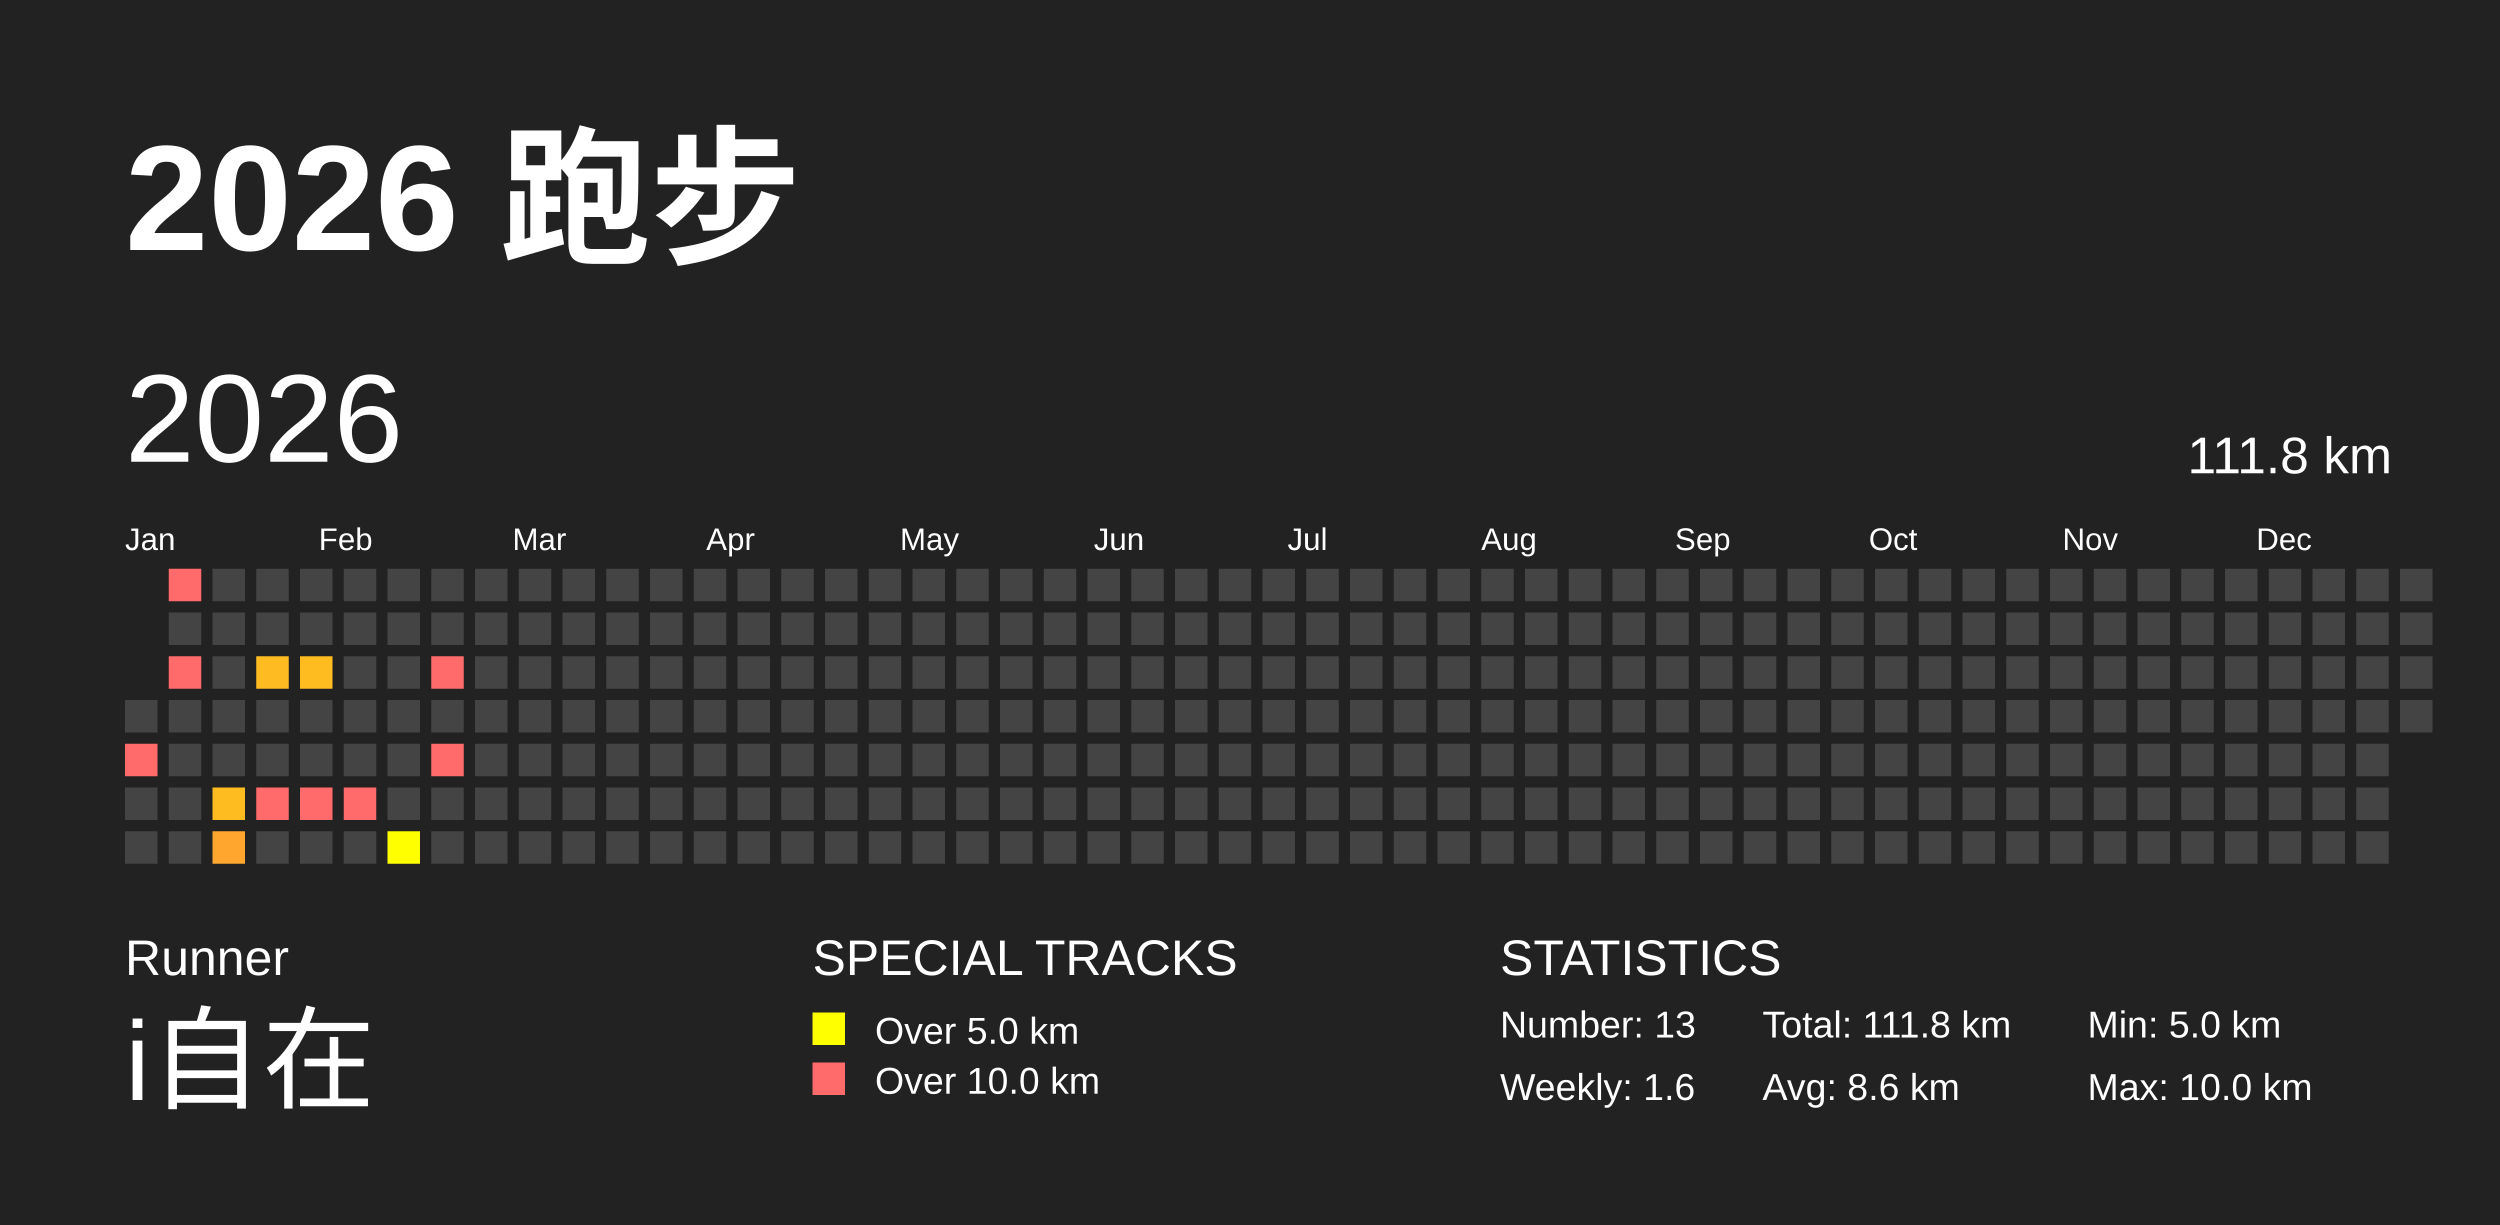
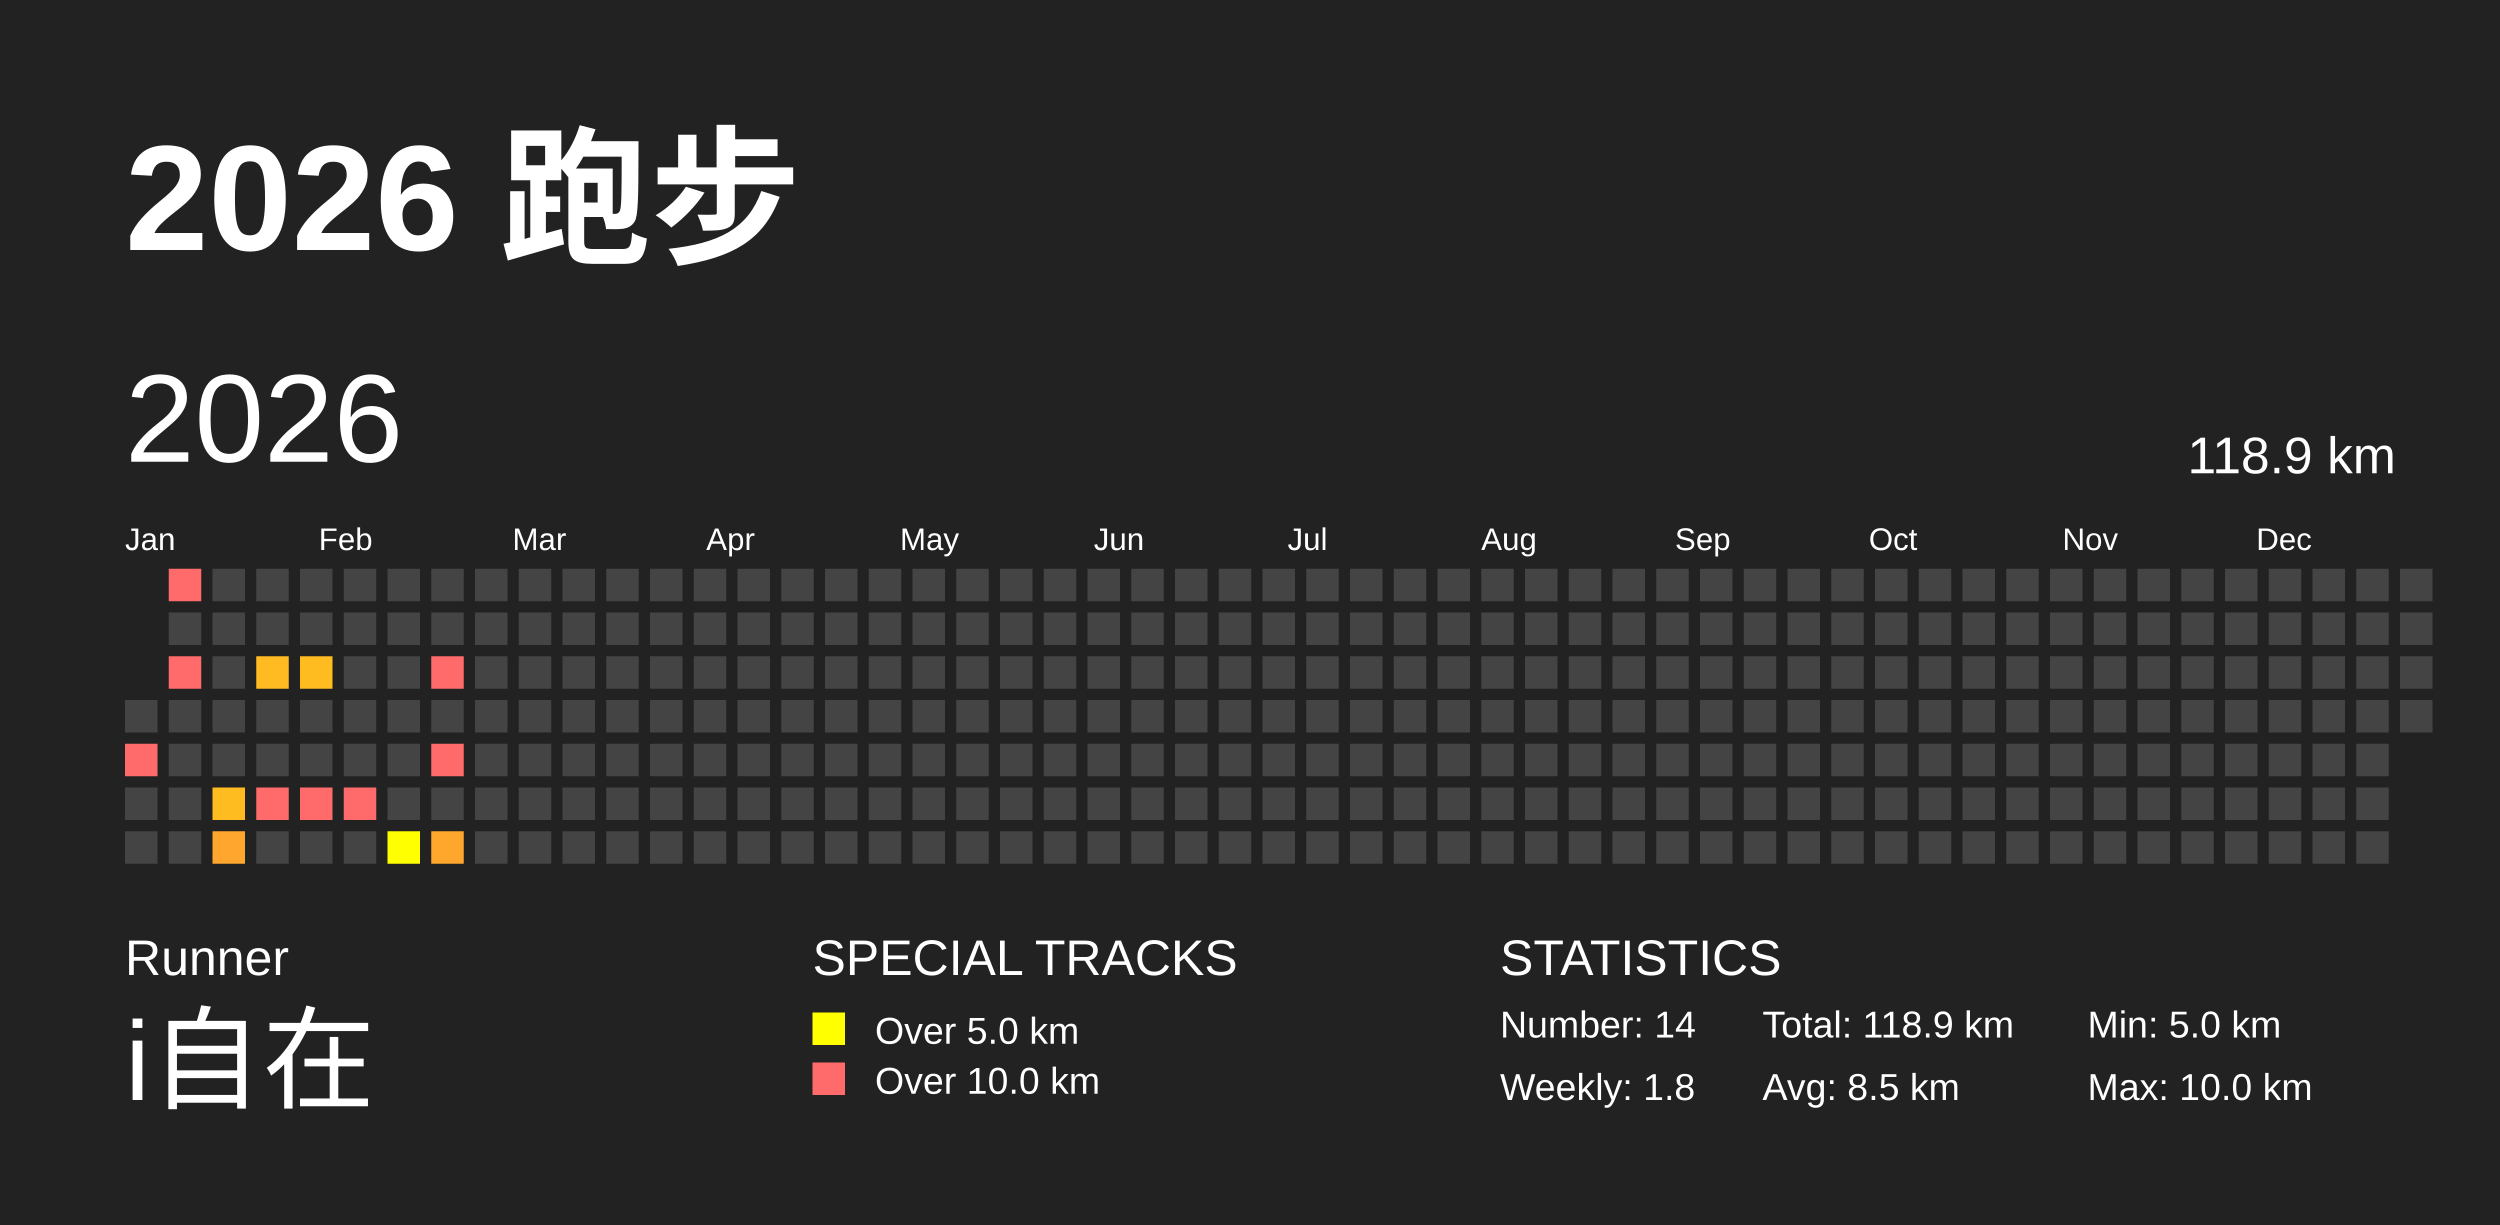
<svg xmlns="http://www.w3.org/2000/svg" baseProfile="full" height="98mm" version="1.1" viewBox="0,0,200,98" width="200mm">
  <defs />
  <rect fill="#222222" height="98" width="200" x="0" y="0" />
  <text fill="#FFFFFF" style="font-size:12px; font-family:Arial; font-weight:bold;" x="10" y="20">2026 跑步</text>
  <text fill="#FFFFFF" style="font-size:4px; font-family:Arial" x="10" y="78">Runner</text>
  <text fill="#FFFFFF" style="font-size:9px; font-family:Arial" x="10" y="88">i自在</text>
  <text fill="#FFFFFF" style="font-size:4px; font-family:Arial" x="65" y="78">SPECIAL TRACKS</text>
  <rect fill="#FFFF00" height="2.6" width="2.6" x="65" y="81" />
  <text fill="#FFFFFF" style="font-size:3px; font-family:Arial" x="70" y="83.5">Over 5.0 km</text>
  <rect fill="#FF6B6B" height="2.6" width="2.6" x="65" y="85" />
  <text fill="#FFFFFF" style="font-size:3px; font-family:Arial" x="70" y="87.5">Over 10.0 km</text>
  <text fill="#FFFFFF" style="font-size:4px; font-family:Arial" x="120" y="78">STATISTICS</text>
-   <text fill="#FFFFFF" style="font-size:3px; font-family:Arial" x="120" y="83">Number: 13</text>
-   <text fill="#FFFFFF" style="font-size:3px; font-family:Arial" x="120" y="88">Weekly: 1.6</text>
-   <text fill="#FFFFFF" style="font-size:3px; font-family:Arial" x="141" y="83">Total: 111.8 km</text>
-   <text fill="#FFFFFF" style="font-size:3px; font-family:Arial" x="141" y="88">Avg: 8.6 km</text>
+   <text fill="#FFFFFF" style="font-size:3px; font-family:Arial" x="120" y="83">Number: 14</text>
+   <text fill="#FFFFFF" style="font-size:3px; font-family:Arial" x="120" y="88">Weekly: 1.8</text>
+   <text fill="#FFFFFF" style="font-size:3px; font-family:Arial" x="141" y="83">Total: 118.9 km</text>
+   <text fill="#FFFFFF" style="font-size:3px; font-family:Arial" x="141" y="88">Avg: 8.5 km</text>
  <text fill="#FFFFFF" style="font-size:3px; font-family:Arial" x="167" y="83">Min: 5.0 km</text>
  <text fill="#FFFFFF" style="font-size:3px; font-family:Arial" x="167" y="88">Max: 10.0 km</text>
  <text dominant-baseline="hanging" fill="#FFFFFF" style="font-size:10.0px; font-family:Arial;" x="10" y="30">2026</text>
-   <text dominant-baseline="hanging" fill="#FFFFFF" style="font-size:4.125px; font-family:Arial;" x="175" y="35">111.8 km</text>
+   <text dominant-baseline="hanging" fill="#FFFFFF" style="font-size:4.125px; font-family:Arial;" x="175" y="35">118.9 km</text>
  <text fill="#FFFFFF" style="font-size:2.5px; font-family:Arial" x="10.0" y="44">Jan</text>
  <text fill="#FFFFFF" style="font-size:2.5px; font-family:Arial" x="25.5" y="44">Feb</text>
  <text fill="#FFFFFF" style="font-size:2.5px; font-family:Arial" x="41.0" y="44">Mar</text>
  <text fill="#FFFFFF" style="font-size:2.5px; font-family:Arial" x="56.5" y="44">Apr</text>
  <text fill="#FFFFFF" style="font-size:2.5px; font-family:Arial" x="72.0" y="44">May</text>
  <text fill="#FFFFFF" style="font-size:2.5px; font-family:Arial" x="87.5" y="44">Jun</text>
  <text fill="#FFFFFF" style="font-size:2.5px; font-family:Arial" x="103.0" y="44">Jul</text>
  <text fill="#FFFFFF" style="font-size:2.5px; font-family:Arial" x="118.5" y="44">Aug</text>
  <text fill="#FFFFFF" style="font-size:2.5px; font-family:Arial" x="134.0" y="44">Sep</text>
  <text fill="#FFFFFF" style="font-size:2.5px; font-family:Arial" x="149.5" y="44">Oct</text>
  <text fill="#FFFFFF" style="font-size:2.5px; font-family:Arial" x="165.0" y="44">Nov</text>
  <text fill="#FFFFFF" style="font-size:2.5px; font-family:Arial" x="180.5" y="44">Dec</text>
  <rect fill="#444444" height="2.6" width="2.6" x="10.0" y="56.0" />
  <rect fill="#FF6B6B" height="2.6" width="2.6" x="10.0" y="59.5" />
  <rect fill="#444444" height="2.6" width="2.6" x="10.0" y="63.0" />
  <rect fill="#444444" height="2.6" width="2.6" x="10.0" y="66.5" />
  <rect fill="#FF6B6B" height="2.6" width="2.6" x="13.5" y="45.5" />
  <rect fill="#444444" height="2.6" width="2.6" x="13.5" y="49.0" />
  <rect fill="#FF6B6B" height="2.6" width="2.6" x="13.5" y="52.5" />
  <rect fill="#444444" height="2.6" width="2.6" x="13.5" y="56.0" />
  <rect fill="#444444" height="2.6" width="2.6" x="13.5" y="59.5" />
  <rect fill="#444444" height="2.6" width="2.6" x="13.5" y="63.0" />
  <rect fill="#444444" height="2.6" width="2.6" x="13.5" y="66.5" />
  <rect fill="#444444" height="2.6" width="2.6" x="17.0" y="45.5" />
  <rect fill="#444444" height="2.6" width="2.6" x="17.0" y="49.0" />
  <rect fill="#444444" height="2.6" width="2.6" x="17.0" y="52.5" />
  <rect fill="#444444" height="2.6" width="2.6" x="17.0" y="56.0" />
  <rect fill="#444444" height="2.6" width="2.6" x="17.0" y="59.5" />
  <rect fill="#ffbc20" height="2.6" width="2.6" x="17.0" y="63.0" />
  <rect fill="#ffa62e" height="2.6" width="2.6" x="17.0" y="66.5" />
  <rect fill="#444444" height="2.6" width="2.6" x="20.5" y="45.5" />
  <rect fill="#444444" height="2.6" width="2.6" x="20.5" y="49.0" />
  <rect fill="#ffbb21" height="2.6" width="2.6" x="20.5" y="52.5" />
  <rect fill="#444444" height="2.6" width="2.6" x="20.5" y="56.0" />
  <rect fill="#444444" height="2.6" width="2.6" x="20.5" y="59.5" />
  <rect fill="#FF6B6B" height="2.6" width="2.6" x="20.5" y="63.0" />
  <rect fill="#444444" height="2.6" width="2.6" x="20.5" y="66.5" />
  <rect fill="#444444" height="2.6" width="2.6" x="24.0" y="45.5" />
  <rect fill="#444444" height="2.6" width="2.6" x="24.0" y="49.0" />
  <rect fill="#ffbc20" height="2.6" width="2.6" x="24.0" y="52.5" />
  <rect fill="#444444" height="2.6" width="2.6" x="24.0" y="56.0" />
  <rect fill="#444444" height="2.6" width="2.6" x="24.0" y="59.5" />
  <rect fill="#FF6B6B" height="2.6" width="2.6" x="24.0" y="63.0" />
  <rect fill="#444444" height="2.6" width="2.6" x="24.0" y="66.5" />
  <rect fill="#444444" height="2.6" width="2.6" x="27.5" y="45.5" />
  <rect fill="#444444" height="2.6" width="2.6" x="27.5" y="49.0" />
  <rect fill="#444444" height="2.6" width="2.6" x="27.5" y="52.5" />
  <rect fill="#444444" height="2.6" width="2.6" x="27.5" y="56.0" />
  <rect fill="#444444" height="2.6" width="2.6" x="27.5" y="59.5" />
  <rect fill="#FF6B6B" height="2.6" width="2.6" x="27.5" y="63.0" />
  <rect fill="#444444" height="2.6" width="2.6" x="27.5" y="66.5" />
  <rect fill="#444444" height="2.6" width="2.6" x="31.0" y="45.5" />
  <rect fill="#444444" height="2.6" width="2.6" x="31.0" y="49.0" />
  <rect fill="#444444" height="2.6" width="2.6" x="31.0" y="52.5" />
  <rect fill="#444444" height="2.6" width="2.6" x="31.0" y="56.0" />
  <rect fill="#444444" height="2.6" width="2.6" x="31.0" y="59.5" />
  <rect fill="#444444" height="2.6" width="2.6" x="31.0" y="63.0" />
  <rect fill="#ffff00" height="2.6" width="2.6" x="31.0" y="66.5" />
  <rect fill="#444444" height="2.6" width="2.6" x="34.5" y="45.5" />
  <rect fill="#444444" height="2.6" width="2.6" x="34.5" y="49.0" />
  <rect fill="#FF6B6B" height="2.6" width="2.6" x="34.5" y="52.5" />
  <rect fill="#444444" height="2.6" width="2.6" x="34.5" y="56.0" />
  <rect fill="#FF6B6B" height="2.6" width="2.6" x="34.5" y="59.5" />
  <rect fill="#444444" height="2.6" width="2.6" x="34.5" y="63.0" />
-   <rect fill="#444444" height="2.6" width="2.6" x="34.5" y="66.5" />
+   <rect fill="#ffa62d" height="2.6" width="2.6" x="34.5" y="66.5" />
  <rect fill="#444444" height="2.6" width="2.6" x="38.0" y="45.5" />
  <rect fill="#444444" height="2.6" width="2.6" x="38.0" y="49.0" />
  <rect fill="#444444" height="2.6" width="2.6" x="38.0" y="52.5" />
  <rect fill="#444444" height="2.6" width="2.6" x="38.0" y="56.0" />
  <rect fill="#444444" height="2.6" width="2.6" x="38.0" y="59.5" />
  <rect fill="#444444" height="2.6" width="2.6" x="38.0" y="63.0" />
  <rect fill="#444444" height="2.6" width="2.6" x="38.0" y="66.5" />
  <rect fill="#444444" height="2.6" width="2.6" x="41.5" y="45.5" />
  <rect fill="#444444" height="2.6" width="2.6" x="41.5" y="49.0" />
  <rect fill="#444444" height="2.6" width="2.6" x="41.5" y="52.5" />
  <rect fill="#444444" height="2.6" width="2.6" x="41.5" y="56.0" />
  <rect fill="#444444" height="2.6" width="2.6" x="41.5" y="59.5" />
  <rect fill="#444444" height="2.6" width="2.6" x="41.5" y="63.0" />
  <rect fill="#444444" height="2.6" width="2.6" x="41.5" y="66.5" />
  <rect fill="#444444" height="2.6" width="2.6" x="45.0" y="45.5" />
  <rect fill="#444444" height="2.6" width="2.6" x="45.0" y="49.0" />
  <rect fill="#444444" height="2.6" width="2.6" x="45.0" y="52.5" />
  <rect fill="#444444" height="2.6" width="2.6" x="45.0" y="56.0" />
  <rect fill="#444444" height="2.6" width="2.6" x="45.0" y="59.5" />
  <rect fill="#444444" height="2.6" width="2.6" x="45.0" y="63.0" />
  <rect fill="#444444" height="2.6" width="2.6" x="45.0" y="66.5" />
  <rect fill="#444444" height="2.6" width="2.6" x="48.5" y="45.5" />
  <rect fill="#444444" height="2.6" width="2.6" x="48.5" y="49.0" />
  <rect fill="#444444" height="2.6" width="2.6" x="48.5" y="52.5" />
  <rect fill="#444444" height="2.6" width="2.6" x="48.5" y="56.0" />
  <rect fill="#444444" height="2.6" width="2.6" x="48.5" y="59.5" />
  <rect fill="#444444" height="2.6" width="2.6" x="48.5" y="63.0" />
  <rect fill="#444444" height="2.6" width="2.6" x="48.5" y="66.5" />
  <rect fill="#444444" height="2.6" width="2.6" x="52.0" y="45.5" />
  <rect fill="#444444" height="2.6" width="2.6" x="52.0" y="49.0" />
  <rect fill="#444444" height="2.6" width="2.6" x="52.0" y="52.5" />
  <rect fill="#444444" height="2.6" width="2.6" x="52.0" y="56.0" />
  <rect fill="#444444" height="2.6" width="2.6" x="52.0" y="59.5" />
  <rect fill="#444444" height="2.6" width="2.6" x="52.0" y="63.0" />
  <rect fill="#444444" height="2.6" width="2.6" x="52.0" y="66.5" />
  <rect fill="#444444" height="2.6" width="2.6" x="55.5" y="45.5" />
  <rect fill="#444444" height="2.6" width="2.6" x="55.5" y="49.0" />
  <rect fill="#444444" height="2.6" width="2.6" x="55.5" y="52.5" />
  <rect fill="#444444" height="2.6" width="2.6" x="55.5" y="56.0" />
  <rect fill="#444444" height="2.6" width="2.6" x="55.5" y="59.5" />
  <rect fill="#444444" height="2.6" width="2.6" x="55.5" y="63.0" />
  <rect fill="#444444" height="2.6" width="2.6" x="55.5" y="66.5" />
  <rect fill="#444444" height="2.6" width="2.6" x="59.0" y="45.5" />
  <rect fill="#444444" height="2.6" width="2.6" x="59.0" y="49.0" />
  <rect fill="#444444" height="2.6" width="2.6" x="59.0" y="52.5" />
  <rect fill="#444444" height="2.6" width="2.6" x="59.0" y="56.0" />
  <rect fill="#444444" height="2.6" width="2.6" x="59.0" y="59.5" />
  <rect fill="#444444" height="2.6" width="2.6" x="59.0" y="63.0" />
  <rect fill="#444444" height="2.6" width="2.6" x="59.0" y="66.5" />
  <rect fill="#444444" height="2.6" width="2.6" x="62.5" y="45.5" />
  <rect fill="#444444" height="2.6" width="2.6" x="62.5" y="49.0" />
  <rect fill="#444444" height="2.6" width="2.6" x="62.5" y="52.5" />
  <rect fill="#444444" height="2.6" width="2.6" x="62.5" y="56.0" />
  <rect fill="#444444" height="2.6" width="2.6" x="62.5" y="59.5" />
  <rect fill="#444444" height="2.6" width="2.6" x="62.5" y="63.0" />
  <rect fill="#444444" height="2.6" width="2.6" x="62.5" y="66.5" />
  <rect fill="#444444" height="2.6" width="2.6" x="66.0" y="45.5" />
  <rect fill="#444444" height="2.6" width="2.6" x="66.0" y="49.0" />
  <rect fill="#444444" height="2.6" width="2.6" x="66.0" y="52.5" />
  <rect fill="#444444" height="2.6" width="2.6" x="66.0" y="56.0" />
  <rect fill="#444444" height="2.6" width="2.6" x="66.0" y="59.5" />
  <rect fill="#444444" height="2.6" width="2.6" x="66.0" y="63.0" />
  <rect fill="#444444" height="2.6" width="2.6" x="66.0" y="66.5" />
  <rect fill="#444444" height="2.6" width="2.6" x="69.5" y="45.5" />
  <rect fill="#444444" height="2.6" width="2.6" x="69.5" y="49.0" />
  <rect fill="#444444" height="2.6" width="2.6" x="69.5" y="52.5" />
  <rect fill="#444444" height="2.6" width="2.6" x="69.5" y="56.0" />
  <rect fill="#444444" height="2.6" width="2.6" x="69.5" y="59.5" />
  <rect fill="#444444" height="2.6" width="2.6" x="69.5" y="63.0" />
  <rect fill="#444444" height="2.6" width="2.6" x="69.5" y="66.5" />
  <rect fill="#444444" height="2.6" width="2.6" x="73.0" y="45.5" />
  <rect fill="#444444" height="2.6" width="2.6" x="73.0" y="49.0" />
  <rect fill="#444444" height="2.6" width="2.6" x="73.0" y="52.5" />
  <rect fill="#444444" height="2.6" width="2.6" x="73.0" y="56.0" />
  <rect fill="#444444" height="2.6" width="2.6" x="73.0" y="59.5" />
  <rect fill="#444444" height="2.6" width="2.6" x="73.0" y="63.0" />
  <rect fill="#444444" height="2.6" width="2.6" x="73.0" y="66.5" />
  <rect fill="#444444" height="2.6" width="2.6" x="76.5" y="45.5" />
  <rect fill="#444444" height="2.6" width="2.6" x="76.5" y="49.0" />
  <rect fill="#444444" height="2.6" width="2.6" x="76.5" y="52.5" />
  <rect fill="#444444" height="2.6" width="2.6" x="76.5" y="56.0" />
  <rect fill="#444444" height="2.6" width="2.6" x="76.5" y="59.5" />
  <rect fill="#444444" height="2.6" width="2.6" x="76.5" y="63.0" />
  <rect fill="#444444" height="2.6" width="2.6" x="76.5" y="66.5" />
  <rect fill="#444444" height="2.6" width="2.6" x="80.0" y="45.5" />
  <rect fill="#444444" height="2.6" width="2.6" x="80.0" y="49.0" />
  <rect fill="#444444" height="2.6" width="2.6" x="80.0" y="52.5" />
  <rect fill="#444444" height="2.6" width="2.6" x="80.0" y="56.0" />
  <rect fill="#444444" height="2.6" width="2.6" x="80.0" y="59.5" />
  <rect fill="#444444" height="2.6" width="2.6" x="80.0" y="63.0" />
  <rect fill="#444444" height="2.6" width="2.6" x="80.0" y="66.5" />
  <rect fill="#444444" height="2.6" width="2.6" x="83.5" y="45.5" />
  <rect fill="#444444" height="2.6" width="2.6" x="83.5" y="49.0" />
  <rect fill="#444444" height="2.6" width="2.6" x="83.5" y="52.5" />
  <rect fill="#444444" height="2.6" width="2.6" x="83.5" y="56.0" />
  <rect fill="#444444" height="2.6" width="2.6" x="83.5" y="59.5" />
  <rect fill="#444444" height="2.6" width="2.6" x="83.5" y="63.0" />
  <rect fill="#444444" height="2.6" width="2.6" x="83.5" y="66.5" />
  <rect fill="#444444" height="2.6" width="2.6" x="87.0" y="45.5" />
  <rect fill="#444444" height="2.6" width="2.6" x="87.0" y="49.0" />
  <rect fill="#444444" height="2.6" width="2.6" x="87.0" y="52.5" />
  <rect fill="#444444" height="2.6" width="2.6" x="87.0" y="56.0" />
  <rect fill="#444444" height="2.6" width="2.6" x="87.0" y="59.5" />
  <rect fill="#444444" height="2.6" width="2.6" x="87.0" y="63.0" />
  <rect fill="#444444" height="2.6" width="2.6" x="87.0" y="66.5" />
  <rect fill="#444444" height="2.6" width="2.6" x="90.5" y="45.5" />
  <rect fill="#444444" height="2.6" width="2.6" x="90.5" y="49.0" />
  <rect fill="#444444" height="2.6" width="2.6" x="90.5" y="52.5" />
  <rect fill="#444444" height="2.6" width="2.6" x="90.5" y="56.0" />
  <rect fill="#444444" height="2.6" width="2.6" x="90.5" y="59.5" />
  <rect fill="#444444" height="2.6" width="2.6" x="90.5" y="63.0" />
  <rect fill="#444444" height="2.6" width="2.6" x="90.5" y="66.5" />
  <rect fill="#444444" height="2.6" width="2.6" x="94.0" y="45.5" />
  <rect fill="#444444" height="2.6" width="2.6" x="94.0" y="49.0" />
  <rect fill="#444444" height="2.6" width="2.6" x="94.0" y="52.5" />
  <rect fill="#444444" height="2.6" width="2.6" x="94.0" y="56.0" />
  <rect fill="#444444" height="2.6" width="2.6" x="94.0" y="59.5" />
  <rect fill="#444444" height="2.6" width="2.6" x="94.0" y="63.0" />
  <rect fill="#444444" height="2.6" width="2.6" x="94.0" y="66.5" />
  <rect fill="#444444" height="2.6" width="2.6" x="97.5" y="45.5" />
  <rect fill="#444444" height="2.6" width="2.6" x="97.5" y="49.0" />
  <rect fill="#444444" height="2.6" width="2.6" x="97.5" y="52.5" />
  <rect fill="#444444" height="2.6" width="2.6" x="97.5" y="56.0" />
  <rect fill="#444444" height="2.6" width="2.6" x="97.5" y="59.5" />
  <rect fill="#444444" height="2.6" width="2.6" x="97.5" y="63.0" />
  <rect fill="#444444" height="2.6" width="2.6" x="97.5" y="66.5" />
  <rect fill="#444444" height="2.6" width="2.6" x="101.0" y="45.5" />
  <rect fill="#444444" height="2.6" width="2.6" x="101.0" y="49.0" />
  <rect fill="#444444" height="2.6" width="2.6" x="101.0" y="52.5" />
  <rect fill="#444444" height="2.6" width="2.6" x="101.0" y="56.0" />
  <rect fill="#444444" height="2.6" width="2.6" x="101.0" y="59.5" />
  <rect fill="#444444" height="2.6" width="2.6" x="101.0" y="63.0" />
  <rect fill="#444444" height="2.6" width="2.6" x="101.0" y="66.5" />
  <rect fill="#444444" height="2.6" width="2.6" x="104.5" y="45.5" />
  <rect fill="#444444" height="2.6" width="2.6" x="104.5" y="49.0" />
  <rect fill="#444444" height="2.6" width="2.6" x="104.5" y="52.5" />
  <rect fill="#444444" height="2.6" width="2.6" x="104.5" y="56.0" />
  <rect fill="#444444" height="2.6" width="2.6" x="104.5" y="59.5" />
  <rect fill="#444444" height="2.6" width="2.6" x="104.5" y="63.0" />
  <rect fill="#444444" height="2.6" width="2.6" x="104.5" y="66.5" />
  <rect fill="#444444" height="2.6" width="2.6" x="108.0" y="45.5" />
  <rect fill="#444444" height="2.6" width="2.6" x="108.0" y="49.0" />
  <rect fill="#444444" height="2.6" width="2.6" x="108.0" y="52.5" />
  <rect fill="#444444" height="2.6" width="2.6" x="108.0" y="56.0" />
  <rect fill="#444444" height="2.6" width="2.6" x="108.0" y="59.5" />
  <rect fill="#444444" height="2.6" width="2.6" x="108.0" y="63.0" />
  <rect fill="#444444" height="2.6" width="2.6" x="108.0" y="66.5" />
  <rect fill="#444444" height="2.6" width="2.6" x="111.5" y="45.5" />
  <rect fill="#444444" height="2.6" width="2.6" x="111.5" y="49.0" />
  <rect fill="#444444" height="2.6" width="2.6" x="111.5" y="52.5" />
  <rect fill="#444444" height="2.6" width="2.6" x="111.5" y="56.0" />
  <rect fill="#444444" height="2.6" width="2.6" x="111.5" y="59.5" />
  <rect fill="#444444" height="2.6" width="2.6" x="111.5" y="63.0" />
  <rect fill="#444444" height="2.6" width="2.6" x="111.5" y="66.5" />
  <rect fill="#444444" height="2.6" width="2.6" x="115.0" y="45.5" />
  <rect fill="#444444" height="2.6" width="2.6" x="115.0" y="49.0" />
  <rect fill="#444444" height="2.6" width="2.6" x="115.0" y="52.5" />
  <rect fill="#444444" height="2.6" width="2.6" x="115.0" y="56.0" />
  <rect fill="#444444" height="2.6" width="2.6" x="115.0" y="59.5" />
  <rect fill="#444444" height="2.6" width="2.6" x="115.0" y="63.0" />
  <rect fill="#444444" height="2.6" width="2.6" x="115.0" y="66.5" />
  <rect fill="#444444" height="2.6" width="2.6" x="118.5" y="45.5" />
  <rect fill="#444444" height="2.6" width="2.6" x="118.5" y="49.0" />
  <rect fill="#444444" height="2.6" width="2.6" x="118.5" y="52.5" />
  <rect fill="#444444" height="2.6" width="2.6" x="118.5" y="56.0" />
  <rect fill="#444444" height="2.6" width="2.6" x="118.5" y="59.5" />
  <rect fill="#444444" height="2.6" width="2.6" x="118.5" y="63.0" />
  <rect fill="#444444" height="2.6" width="2.6" x="118.5" y="66.5" />
  <rect fill="#444444" height="2.6" width="2.6" x="122.0" y="45.5" />
  <rect fill="#444444" height="2.6" width="2.6" x="122.0" y="49.0" />
  <rect fill="#444444" height="2.6" width="2.6" x="122.0" y="52.5" />
  <rect fill="#444444" height="2.6" width="2.6" x="122.0" y="56.0" />
  <rect fill="#444444" height="2.6" width="2.6" x="122.0" y="59.5" />
  <rect fill="#444444" height="2.6" width="2.6" x="122.0" y="63.0" />
  <rect fill="#444444" height="2.6" width="2.6" x="122.0" y="66.5" />
  <rect fill="#444444" height="2.6" width="2.6" x="125.5" y="45.5" />
  <rect fill="#444444" height="2.6" width="2.6" x="125.5" y="49.0" />
  <rect fill="#444444" height="2.6" width="2.6" x="125.5" y="52.5" />
  <rect fill="#444444" height="2.6" width="2.6" x="125.5" y="56.0" />
  <rect fill="#444444" height="2.6" width="2.6" x="125.5" y="59.5" />
  <rect fill="#444444" height="2.6" width="2.6" x="125.5" y="63.0" />
  <rect fill="#444444" height="2.6" width="2.6" x="125.5" y="66.5" />
  <rect fill="#444444" height="2.6" width="2.6" x="129.0" y="45.5" />
  <rect fill="#444444" height="2.6" width="2.6" x="129.0" y="49.0" />
  <rect fill="#444444" height="2.6" width="2.6" x="129.0" y="52.5" />
  <rect fill="#444444" height="2.6" width="2.6" x="129.0" y="56.0" />
  <rect fill="#444444" height="2.6" width="2.6" x="129.0" y="59.5" />
  <rect fill="#444444" height="2.6" width="2.6" x="129.0" y="63.0" />
  <rect fill="#444444" height="2.6" width="2.6" x="129.0" y="66.5" />
  <rect fill="#444444" height="2.6" width="2.6" x="132.5" y="45.5" />
  <rect fill="#444444" height="2.6" width="2.6" x="132.5" y="49.0" />
  <rect fill="#444444" height="2.6" width="2.6" x="132.5" y="52.5" />
  <rect fill="#444444" height="2.6" width="2.6" x="132.5" y="56.0" />
  <rect fill="#444444" height="2.6" width="2.6" x="132.5" y="59.5" />
  <rect fill="#444444" height="2.6" width="2.6" x="132.5" y="63.0" />
  <rect fill="#444444" height="2.6" width="2.6" x="132.5" y="66.5" />
  <rect fill="#444444" height="2.6" width="2.6" x="136.0" y="45.5" />
  <rect fill="#444444" height="2.6" width="2.6" x="136.0" y="49.0" />
  <rect fill="#444444" height="2.6" width="2.6" x="136.0" y="52.5" />
  <rect fill="#444444" height="2.6" width="2.6" x="136.0" y="56.0" />
  <rect fill="#444444" height="2.6" width="2.6" x="136.0" y="59.5" />
  <rect fill="#444444" height="2.6" width="2.6" x="136.0" y="63.0" />
  <rect fill="#444444" height="2.6" width="2.6" x="136.0" y="66.5" />
  <rect fill="#444444" height="2.6" width="2.6" x="139.5" y="45.5" />
  <rect fill="#444444" height="2.6" width="2.6" x="139.5" y="49.0" />
  <rect fill="#444444" height="2.6" width="2.6" x="139.5" y="52.5" />
  <rect fill="#444444" height="2.6" width="2.6" x="139.5" y="56.0" />
  <rect fill="#444444" height="2.6" width="2.6" x="139.5" y="59.5" />
  <rect fill="#444444" height="2.6" width="2.6" x="139.5" y="63.0" />
  <rect fill="#444444" height="2.6" width="2.6" x="139.5" y="66.5" />
  <rect fill="#444444" height="2.6" width="2.6" x="143.0" y="45.5" />
  <rect fill="#444444" height="2.6" width="2.6" x="143.0" y="49.0" />
  <rect fill="#444444" height="2.6" width="2.6" x="143.0" y="52.5" />
  <rect fill="#444444" height="2.6" width="2.6" x="143.0" y="56.0" />
  <rect fill="#444444" height="2.6" width="2.6" x="143.0" y="59.5" />
  <rect fill="#444444" height="2.6" width="2.6" x="143.0" y="63.0" />
  <rect fill="#444444" height="2.6" width="2.6" x="143.0" y="66.5" />
  <rect fill="#444444" height="2.6" width="2.6" x="146.5" y="45.5" />
  <rect fill="#444444" height="2.6" width="2.6" x="146.5" y="49.0" />
  <rect fill="#444444" height="2.6" width="2.6" x="146.5" y="52.5" />
  <rect fill="#444444" height="2.6" width="2.6" x="146.5" y="56.0" />
  <rect fill="#444444" height="2.6" width="2.6" x="146.5" y="59.5" />
  <rect fill="#444444" height="2.6" width="2.6" x="146.5" y="63.0" />
  <rect fill="#444444" height="2.6" width="2.6" x="146.5" y="66.5" />
  <rect fill="#444444" height="2.6" width="2.6" x="150.0" y="45.5" />
  <rect fill="#444444" height="2.6" width="2.6" x="150.0" y="49.0" />
  <rect fill="#444444" height="2.6" width="2.6" x="150.0" y="52.5" />
  <rect fill="#444444" height="2.6" width="2.6" x="150.0" y="56.0" />
  <rect fill="#444444" height="2.6" width="2.6" x="150.0" y="59.5" />
  <rect fill="#444444" height="2.6" width="2.6" x="150.0" y="63.0" />
  <rect fill="#444444" height="2.6" width="2.6" x="150.0" y="66.5" />
  <rect fill="#444444" height="2.6" width="2.6" x="153.5" y="45.5" />
  <rect fill="#444444" height="2.6" width="2.6" x="153.5" y="49.0" />
  <rect fill="#444444" height="2.6" width="2.6" x="153.5" y="52.5" />
  <rect fill="#444444" height="2.6" width="2.6" x="153.5" y="56.0" />
  <rect fill="#444444" height="2.6" width="2.6" x="153.5" y="59.5" />
  <rect fill="#444444" height="2.6" width="2.6" x="153.5" y="63.0" />
  <rect fill="#444444" height="2.6" width="2.6" x="153.5" y="66.5" />
  <rect fill="#444444" height="2.6" width="2.6" x="157.0" y="45.5" />
  <rect fill="#444444" height="2.6" width="2.6" x="157.0" y="49.0" />
  <rect fill="#444444" height="2.6" width="2.6" x="157.0" y="52.5" />
  <rect fill="#444444" height="2.6" width="2.6" x="157.0" y="56.0" />
  <rect fill="#444444" height="2.6" width="2.6" x="157.0" y="59.5" />
  <rect fill="#444444" height="2.6" width="2.6" x="157.0" y="63.0" />
  <rect fill="#444444" height="2.6" width="2.6" x="157.0" y="66.5" />
  <rect fill="#444444" height="2.6" width="2.6" x="160.5" y="45.5" />
  <rect fill="#444444" height="2.6" width="2.6" x="160.5" y="49.0" />
  <rect fill="#444444" height="2.6" width="2.6" x="160.5" y="52.5" />
  <rect fill="#444444" height="2.6" width="2.6" x="160.5" y="56.0" />
  <rect fill="#444444" height="2.6" width="2.6" x="160.5" y="59.5" />
  <rect fill="#444444" height="2.6" width="2.6" x="160.5" y="63.0" />
  <rect fill="#444444" height="2.6" width="2.6" x="160.5" y="66.5" />
  <rect fill="#444444" height="2.6" width="2.6" x="164.0" y="45.5" />
  <rect fill="#444444" height="2.6" width="2.6" x="164.0" y="49.0" />
  <rect fill="#444444" height="2.6" width="2.6" x="164.0" y="52.5" />
  <rect fill="#444444" height="2.6" width="2.6" x="164.0" y="56.0" />
  <rect fill="#444444" height="2.6" width="2.6" x="164.0" y="59.5" />
  <rect fill="#444444" height="2.6" width="2.6" x="164.0" y="63.0" />
  <rect fill="#444444" height="2.6" width="2.6" x="164.0" y="66.5" />
  <rect fill="#444444" height="2.6" width="2.6" x="167.5" y="45.5" />
  <rect fill="#444444" height="2.6" width="2.6" x="167.5" y="49.0" />
  <rect fill="#444444" height="2.6" width="2.6" x="167.5" y="52.5" />
  <rect fill="#444444" height="2.6" width="2.6" x="167.5" y="56.0" />
  <rect fill="#444444" height="2.6" width="2.6" x="167.5" y="59.5" />
  <rect fill="#444444" height="2.6" width="2.6" x="167.5" y="63.0" />
  <rect fill="#444444" height="2.6" width="2.6" x="167.5" y="66.5" />
  <rect fill="#444444" height="2.6" width="2.6" x="171.0" y="45.5" />
  <rect fill="#444444" height="2.6" width="2.6" x="171.0" y="49.0" />
  <rect fill="#444444" height="2.6" width="2.6" x="171.0" y="52.5" />
  <rect fill="#444444" height="2.6" width="2.6" x="171.0" y="56.0" />
  <rect fill="#444444" height="2.6" width="2.6" x="171.0" y="59.5" />
  <rect fill="#444444" height="2.6" width="2.6" x="171.0" y="63.0" />
  <rect fill="#444444" height="2.6" width="2.6" x="171.0" y="66.5" />
  <rect fill="#444444" height="2.6" width="2.6" x="174.5" y="45.5" />
  <rect fill="#444444" height="2.6" width="2.6" x="174.5" y="49.0" />
  <rect fill="#444444" height="2.6" width="2.6" x="174.5" y="52.5" />
  <rect fill="#444444" height="2.6" width="2.6" x="174.5" y="56.0" />
  <rect fill="#444444" height="2.6" width="2.6" x="174.5" y="59.5" />
  <rect fill="#444444" height="2.6" width="2.6" x="174.5" y="63.0" />
  <rect fill="#444444" height="2.6" width="2.6" x="174.5" y="66.5" />
  <rect fill="#444444" height="2.6" width="2.6" x="178.0" y="45.5" />
  <rect fill="#444444" height="2.6" width="2.6" x="178.0" y="49.0" />
  <rect fill="#444444" height="2.6" width="2.6" x="178.0" y="52.5" />
  <rect fill="#444444" height="2.6" width="2.6" x="178.0" y="56.0" />
  <rect fill="#444444" height="2.6" width="2.6" x="178.0" y="59.5" />
  <rect fill="#444444" height="2.6" width="2.6" x="178.0" y="63.0" />
  <rect fill="#444444" height="2.6" width="2.6" x="178.0" y="66.5" />
  <rect fill="#444444" height="2.6" width="2.6" x="181.5" y="45.5" />
  <rect fill="#444444" height="2.6" width="2.6" x="181.5" y="49.0" />
  <rect fill="#444444" height="2.6" width="2.6" x="181.5" y="52.5" />
  <rect fill="#444444" height="2.6" width="2.6" x="181.5" y="56.0" />
  <rect fill="#444444" height="2.6" width="2.6" x="181.5" y="59.5" />
  <rect fill="#444444" height="2.6" width="2.6" x="181.5" y="63.0" />
  <rect fill="#444444" height="2.6" width="2.6" x="181.5" y="66.5" />
  <rect fill="#444444" height="2.6" width="2.6" x="185.0" y="45.5" />
  <rect fill="#444444" height="2.6" width="2.6" x="185.0" y="49.0" />
  <rect fill="#444444" height="2.6" width="2.6" x="185.0" y="52.5" />
  <rect fill="#444444" height="2.6" width="2.6" x="185.0" y="56.0" />
  <rect fill="#444444" height="2.6" width="2.6" x="185.0" y="59.5" />
  <rect fill="#444444" height="2.6" width="2.6" x="185.0" y="63.0" />
  <rect fill="#444444" height="2.6" width="2.6" x="185.0" y="66.5" />
  <rect fill="#444444" height="2.6" width="2.6" x="188.5" y="45.5" />
  <rect fill="#444444" height="2.6" width="2.6" x="188.5" y="49.0" />
  <rect fill="#444444" height="2.6" width="2.6" x="188.5" y="52.5" />
  <rect fill="#444444" height="2.6" width="2.6" x="188.5" y="56.0" />
  <rect fill="#444444" height="2.6" width="2.6" x="188.5" y="59.5" />
  <rect fill="#444444" height="2.6" width="2.6" x="188.5" y="63.0" />
  <rect fill="#444444" height="2.6" width="2.6" x="188.5" y="66.5" />
  <rect fill="#444444" height="2.6" width="2.6" x="192.0" y="45.5" />
  <rect fill="#444444" height="2.6" width="2.6" x="192.0" y="49.0" />
  <rect fill="#444444" height="2.6" width="2.6" x="192.0" y="52.5" />
  <rect fill="#444444" height="2.6" width="2.6" x="192.0" y="56.0" />
</svg>
